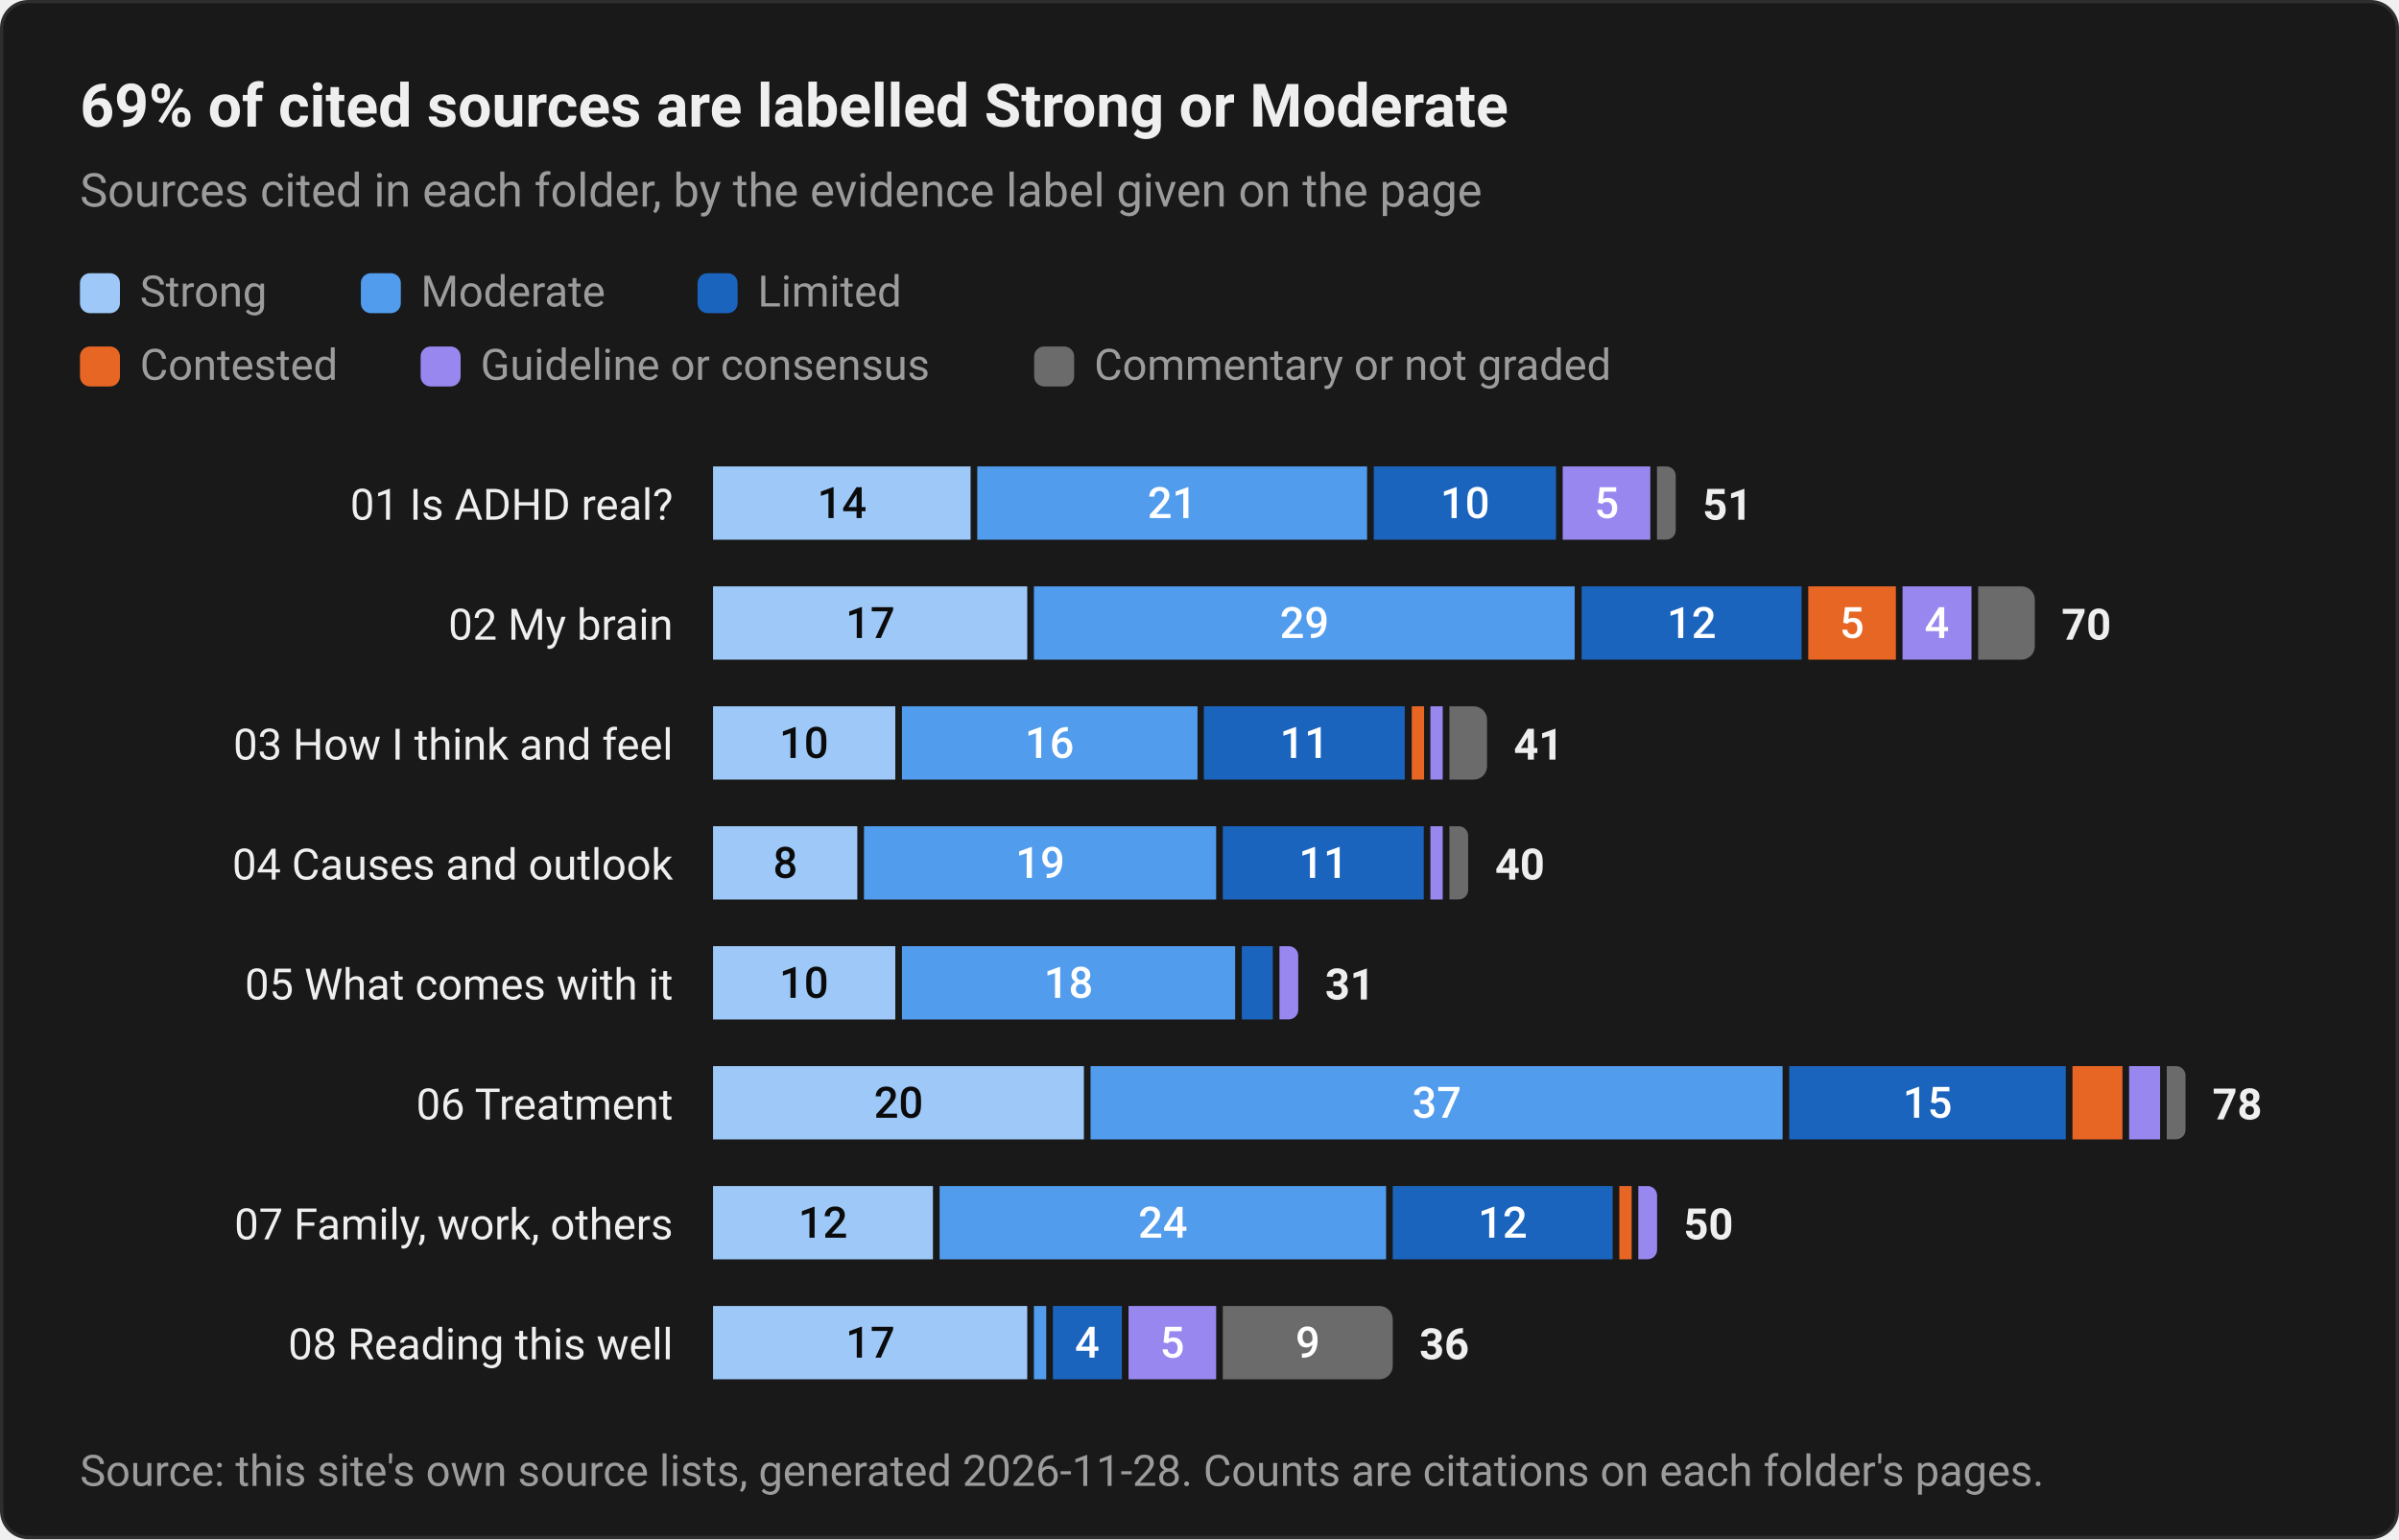
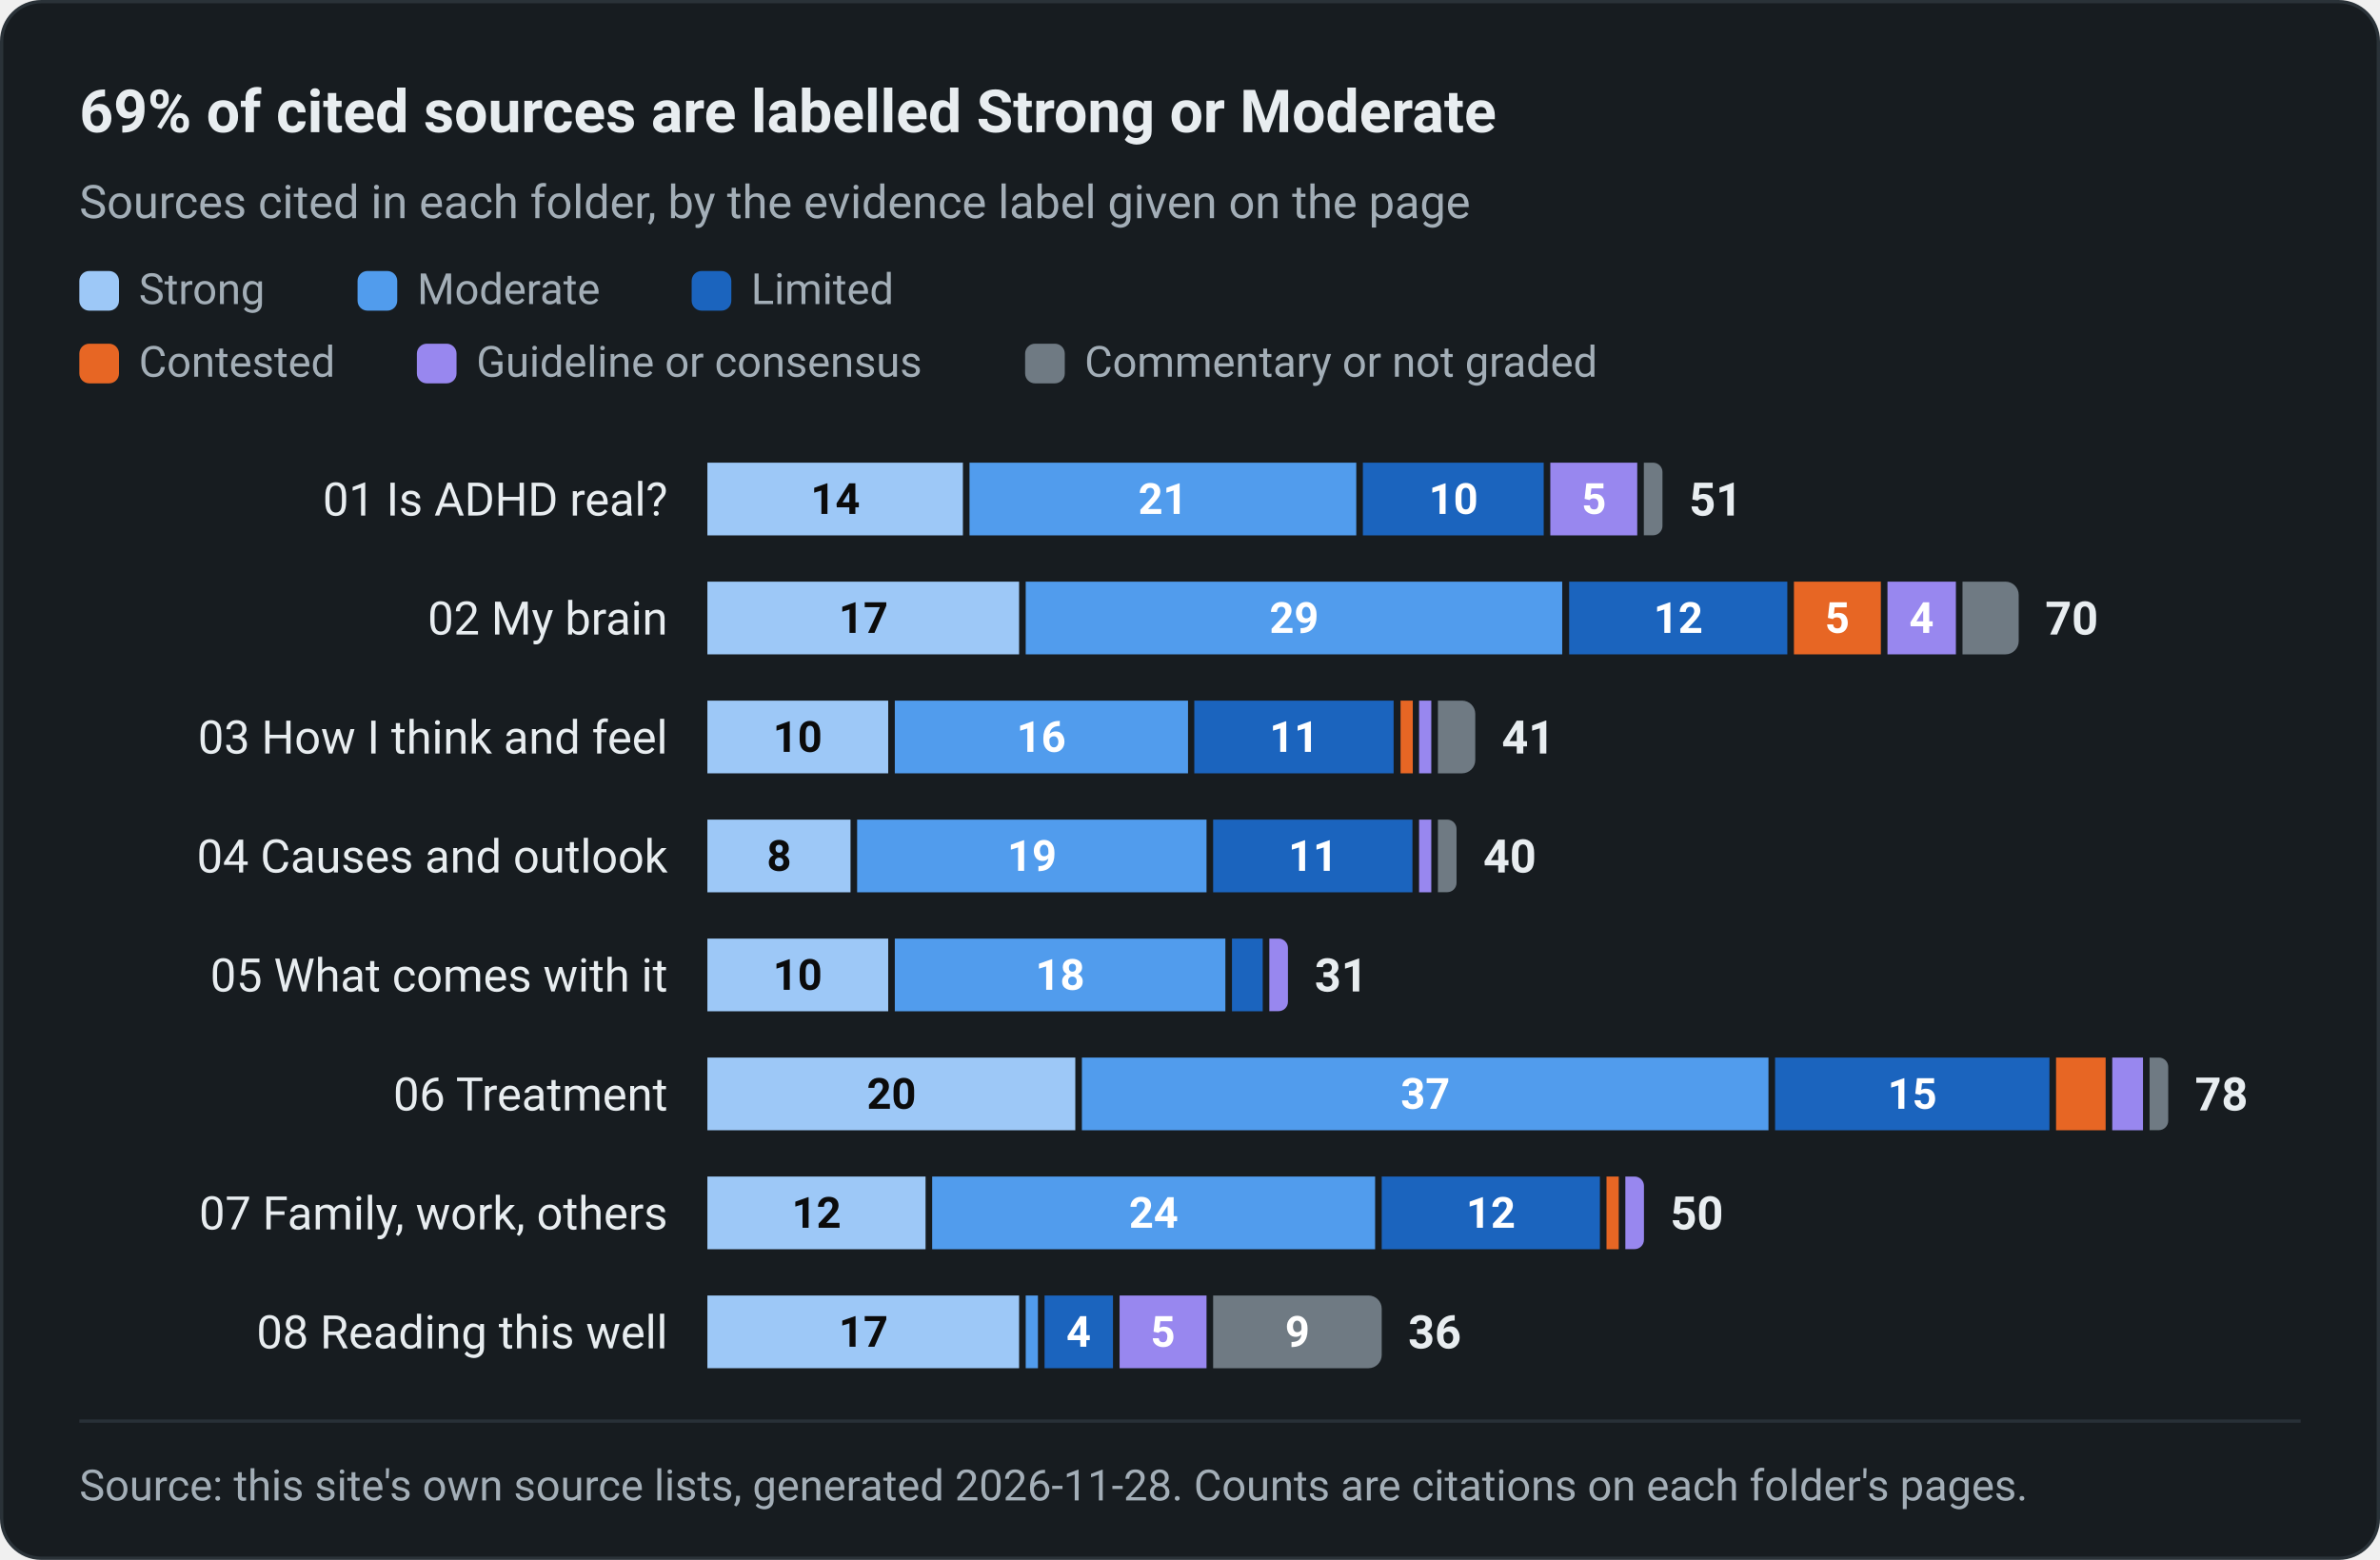
- <svg xmlns="http://www.w3.org/2000/svg" viewBox="0 0 720 462" width="720" height="462" role="img" aria-labelledby="t d" font-family="system-ui, -apple-system, &quot;Segoe UI&quot;, Roboto, sans-serif">
-   <rect x="0.5" y="0.5" width="719" height="461" rx="8" fill="#191919" stroke="#2e2e2e" />
-   <text x="24.0" y="38.0" font-size="18" font-weight="600" fill="#efefef" text-anchor="start">69% of cited sources are labelled Strong or Moderate</text>
-   <text x="24.0" y="62.0" font-size="14" font-weight="400" fill="#9c9c9c" text-anchor="start">Sources cited in each folder, by the evidence label given on the page</text>
+ <svg xmlns="http://www.w3.org/2000/svg" viewBox="0 0 720 472" width="720" height="472" role="img" aria-labelledby="t d" font-family="system-ui, -apple-system, &quot;Segoe UI&quot;, Roboto, sans-serif">
+   <rect x="0.5" y="0.5" width="719" height="471" rx="12" fill="#171c20" stroke="#2a3238" stroke-width="1" />
+   <text x="24.0" y="40.0" font-size="18" font-weight="600" fill="#e8edf0" text-anchor="start">69% of cited sources are labelled Strong or Moderate</text>
+   <text x="24.0" y="66.0" font-size="14" font-weight="400" fill="#a3aeb7" text-anchor="start">Sources cited in each folder, by the evidence label given on the page</text>
  <rect x="24" y="82" width="12" height="12" rx="3" fill="#9dc8f7" />
-   <text x="42.0" y="92.0" font-size="13" font-weight="400" fill="#9c9c9c" text-anchor="start">Strong</text>
-   <rect x="108.3" y="82" width="12" height="12" rx="3" fill="#519ced" />
-   <text x="126.3" y="92.0" font-size="13" font-weight="400" fill="#9c9c9c" text-anchor="start">Moderate</text>
-   <rect x="209.37" y="82" width="12" height="12" rx="3" fill="#1b64be" />
-   <text x="227.4" y="92.0" font-size="13" font-weight="400" fill="#9c9c9c" text-anchor="start">Limited</text>
+   <text x="42.0" y="92.0" font-size="13" font-weight="400" fill="#a3aeb7" text-anchor="start">Strong</text>
+   <rect x="108.17" y="82" width="12" height="12" rx="3" fill="#519ced" />
+   <text x="126.2" y="92.0" font-size="13" font-weight="400" fill="#a3aeb7" text-anchor="start">Moderate</text>
+   <rect x="209.24" y="82" width="12" height="12" rx="3" fill="#1b64be" />
+   <text x="227.2" y="92.0" font-size="13" font-weight="400" fill="#a3aeb7" text-anchor="start">Limited</text>
  <rect x="24" y="104" width="12" height="12" rx="3" fill="#e76624" />
-   <text x="42.0" y="114.0" font-size="13" font-weight="400" fill="#9c9c9c" text-anchor="start">Contested</text>
-   <rect x="126.24" y="104" width="12" height="12" rx="3" fill="#9887ef" />
-   <text x="144.2" y="114.0" font-size="13" font-weight="400" fill="#9c9c9c" text-anchor="start">Guideline or consensus</text>
-   <rect x="310.38" y="104" width="12" height="12" rx="3" fill="#6b6b6b" />
-   <text x="328.4" y="114.0" font-size="13" font-weight="400" fill="#9c9c9c" text-anchor="start">Commentary or not graded</text>
-   <text x="202.0" y="156.0" font-size="13" font-weight="400" fill="#efefef" text-anchor="end">01  Is ADHD real?</text>
+   <text x="42.0" y="114.0" font-size="13" font-weight="400" fill="#a3aeb7" text-anchor="start">Contested</text>
+   <rect x="126.11" y="104" width="12" height="12" rx="3" fill="#9887ef" />
+   <text x="144.1" y="114.0" font-size="13" font-weight="400" fill="#a3aeb7" text-anchor="start">Guideline or consensus</text>
+   <rect x="310.12" y="104" width="12" height="12" rx="3" fill="#6f7a83" />
+   <text x="328.1" y="114.0" font-size="13" font-weight="400" fill="#a3aeb7" text-anchor="start">Commentary or not graded</text>
+   <text x="202.0" y="156.0" font-size="14" font-weight="400" fill="#e8edf0" text-anchor="end">01  Is ADHD real?</text>
  <path d="M214.0,140.0 h77.3 a0,0 0 0 1 0,0 v22.0 a0,0 0 0 1 0,0 h-77.3 z" fill="#9dc8f7" />
-   <text x="252.7" y="155.5" font-size="13" font-weight="500" fill="#0b0b0b" text-anchor="middle">14</text>
+   <text x="252.7" y="155.5" font-size="13" font-weight="600" fill="#0b0b0b" text-anchor="middle">14</text>
  <path d="M293.3,140.0 h117.0 a0,0 0 0 1 0,0 v22.0 a0,0 0 0 1 0,0 h-117.0 z" fill="#519ced" />
-   <text x="351.8" y="155.5" font-size="13" font-weight="500" fill="#ffffff" text-anchor="middle">21</text>
+   <text x="351.8" y="155.5" font-size="13" font-weight="600" fill="#ffffff" text-anchor="middle">21</text>
  <path d="M412.3,140.0 h54.7 a0,0 0 0 1 0,0 v22.0 a0,0 0 0 1 0,0 h-54.7 z" fill="#1b64be" />
-   <text x="439.7" y="155.5" font-size="13" font-weight="500" fill="#ffffff" text-anchor="middle">10</text>
+   <text x="439.7" y="155.5" font-size="13" font-weight="600" fill="#ffffff" text-anchor="middle">10</text>
  <path d="M469.0,140.0 h26.3 a0,0 0 0 1 0,0 v22.0 a0,0 0 0 1 0,0 h-26.3 z" fill="#9887ef" />
-   <text x="482.2" y="155.5" font-size="13" font-weight="500" fill="#ffffff" text-anchor="middle">5</text>
-   <path d="M497.3,140.0 h2.8 a2.833,2.833 0 0 1 2.833,2.833 v16.3 a2.833,2.833 0 0 1 -2.833,2.833 h-2.8 z" fill="#6b6b6b" />
-   <text x="511.0" y="156.0" font-size="13" font-weight="600" fill="#efefef" text-anchor="start">51</text>
-   <text x="202.0" y="192.0" font-size="13" font-weight="400" fill="#efefef" text-anchor="end">02  My brain</text>
+   <text x="482.2" y="155.5" font-size="13" font-weight="600" fill="#ffffff" text-anchor="middle">5</text>
+   <path d="M497.3,140.0 h2.8 a2.833,2.833 0 0 1 2.833,2.833 v16.3 a2.833,2.833 0 0 1 -2.833,2.833 h-2.8 z" fill="#6f7a83" />
+   <text x="511.0" y="156.0" font-size="14" font-weight="600" fill="#e8edf0" text-anchor="start">51</text>
+   <text x="202.0" y="192.0" font-size="14" font-weight="400" fill="#e8edf0" text-anchor="end">02  My brain</text>
  <path d="M214.0,176.0 h94.3 a0,0 0 0 1 0,0 v22.0 a0,0 0 0 1 0,0 h-94.3 z" fill="#9dc8f7" />
-   <text x="261.2" y="191.5" font-size="13" font-weight="500" fill="#0b0b0b" text-anchor="middle">17</text>
+   <text x="261.2" y="191.5" font-size="13" font-weight="600" fill="#0b0b0b" text-anchor="middle">17</text>
  <path d="M310.3,176.0 h162.3 a0,0 0 0 1 0,0 v22.0 a0,0 0 0 1 0,0 h-162.3 z" fill="#519ced" />
-   <text x="391.5" y="191.5" font-size="13" font-weight="500" fill="#ffffff" text-anchor="middle">29</text>
+   <text x="391.5" y="191.5" font-size="13" font-weight="600" fill="#ffffff" text-anchor="middle">29</text>
  <path d="M474.7,176.0 h66.0 a0,0 0 0 1 0,0 v22.0 a0,0 0 0 1 0,0 h-66.0 z" fill="#1b64be" />
-   <text x="507.7" y="191.5" font-size="13" font-weight="500" fill="#ffffff" text-anchor="middle">12</text>
+   <text x="507.7" y="191.5" font-size="13" font-weight="600" fill="#ffffff" text-anchor="middle">12</text>
  <path d="M542.7,176.0 h26.3 a0,0 0 0 1 0,0 v22.0 a0,0 0 0 1 0,0 h-26.3 z" fill="#e76624" />
-   <text x="555.8" y="191.5" font-size="13" font-weight="500" fill="#ffffff" text-anchor="middle">5</text>
+   <text x="555.8" y="191.5" font-size="13" font-weight="600" fill="#ffffff" text-anchor="middle">5</text>
  <path d="M571.0,176.0 h20.7 a0,0 0 0 1 0,0 v22.0 a0,0 0 0 1 0,0 h-20.7 z" fill="#9887ef" />
-   <text x="581.3" y="191.5" font-size="13" font-weight="500" fill="#ffffff" text-anchor="middle">4</text>
-   <path d="M593.7,176.0 h13.0 a4,4 0 0 1 4,4 v14.0 a4,4 0 0 1 -4,4 h-13.0 z" fill="#6b6b6b" />
-   <text x="618.7" y="192.0" font-size="13" font-weight="600" fill="#efefef" text-anchor="start">70</text>
-   <text x="202.0" y="228.0" font-size="13" font-weight="400" fill="#efefef" text-anchor="end">03  How I think and feel</text>
+   <text x="581.3" y="191.5" font-size="13" font-weight="600" fill="#ffffff" text-anchor="middle">4</text>
+   <path d="M593.7,176.0 h13.0 a4,4 0 0 1 4,4 v14.0 a4,4 0 0 1 -4,4 h-13.0 z" fill="#6f7a83" />
+   <text x="618.7" y="192.0" font-size="14" font-weight="600" fill="#e8edf0" text-anchor="start">70</text>
+   <text x="202.0" y="228.0" font-size="14" font-weight="400" fill="#e8edf0" text-anchor="end">03  How I think and feel</text>
  <path d="M214.0,212.0 h54.7 a0,0 0 0 1 0,0 v22.0 a0,0 0 0 1 0,0 h-54.7 z" fill="#9dc8f7" />
-   <text x="241.3" y="227.5" font-size="13" font-weight="500" fill="#0b0b0b" text-anchor="middle">10</text>
+   <text x="241.3" y="227.5" font-size="13" font-weight="600" fill="#0b0b0b" text-anchor="middle">10</text>
  <path d="M270.7,212.0 h88.7 a0,0 0 0 1 0,0 v22.0 a0,0 0 0 1 0,0 h-88.7 z" fill="#519ced" />
-   <text x="315.0" y="227.5" font-size="13" font-weight="500" fill="#ffffff" text-anchor="middle">16</text>
+   <text x="315.0" y="227.5" font-size="13" font-weight="600" fill="#ffffff" text-anchor="middle">16</text>
  <path d="M361.3,212.0 h60.3 a0,0 0 0 1 0,0 v22.0 a0,0 0 0 1 0,0 h-60.3 z" fill="#1b64be" />
-   <text x="391.5" y="227.5" font-size="13" font-weight="500" fill="#ffffff" text-anchor="middle">11</text>
+   <text x="391.5" y="227.5" font-size="13" font-weight="600" fill="#ffffff" text-anchor="middle">11</text>
  <path d="M423.7,212.0 h3.7 a0,0 0 0 1 0,0 v22.0 a0,0 0 0 1 0,0 h-3.7 z" fill="#e76624" />
  <path d="M429.3,212.0 h3.7 a0,0 0 0 1 0,0 v22.0 a0,0 0 0 1 0,0 h-3.7 z" fill="#9887ef" />
-   <path d="M435.0,212.0 h7.3 a4,4 0 0 1 4,4 v14.0 a4,4 0 0 1 -4,4 h-7.3 z" fill="#6b6b6b" />
-   <text x="454.3" y="228.0" font-size="13" font-weight="600" fill="#efefef" text-anchor="start">41</text>
-   <text x="202.0" y="264.0" font-size="13" font-weight="400" fill="#efefef" text-anchor="end">04  Causes and outlook</text>
+   <path d="M435.0,212.0 h7.3 a4,4 0 0 1 4,4 v14.0 a4,4 0 0 1 -4,4 h-7.3 z" fill="#6f7a83" />
+   <text x="454.3" y="228.0" font-size="14" font-weight="600" fill="#e8edf0" text-anchor="start">41</text>
+   <text x="202.0" y="264.0" font-size="14" font-weight="400" fill="#e8edf0" text-anchor="end">04  Causes and outlook</text>
  <path d="M214.0,248.0 h43.3 a0,0 0 0 1 0,0 v22.0 a0,0 0 0 1 0,0 h-43.3 z" fill="#9dc8f7" />
-   <text x="235.7" y="263.5" font-size="13" font-weight="500" fill="#0b0b0b" text-anchor="middle">8</text>
+   <text x="235.7" y="263.5" font-size="13" font-weight="600" fill="#0b0b0b" text-anchor="middle">8</text>
  <path d="M259.3,248.0 h105.7 a0,0 0 0 1 0,0 v22.0 a0,0 0 0 1 0,0 h-105.7 z" fill="#519ced" />
-   <text x="312.2" y="263.5" font-size="13" font-weight="500" fill="#ffffff" text-anchor="middle">19</text>
+   <text x="312.2" y="263.5" font-size="13" font-weight="600" fill="#ffffff" text-anchor="middle">19</text>
  <path d="M367.0,248.0 h60.3 a0,0 0 0 1 0,0 v22.0 a0,0 0 0 1 0,0 h-60.3 z" fill="#1b64be" />
-   <text x="397.2" y="263.5" font-size="13" font-weight="500" fill="#ffffff" text-anchor="middle">11</text>
+   <text x="397.2" y="263.5" font-size="13" font-weight="600" fill="#ffffff" text-anchor="middle">11</text>
  <path d="M429.3,248.0 h3.7 a0,0 0 0 1 0,0 v22.0 a0,0 0 0 1 0,0 h-3.7 z" fill="#9887ef" />
-   <path d="M435.0,248.0 h2.8 a2.833,2.833 0 0 1 2.833,2.833 v16.3 a2.833,2.833 0 0 1 -2.833,2.833 h-2.8 z" fill="#6b6b6b" />
-   <text x="448.7" y="264.0" font-size="13" font-weight="600" fill="#efefef" text-anchor="start">40</text>
-   <text x="202.0" y="300.0" font-size="13" font-weight="400" fill="#efefef" text-anchor="end">05  What comes with it</text>
+   <path d="M435.0,248.0 h2.8 a2.833,2.833 0 0 1 2.833,2.833 v16.3 a2.833,2.833 0 0 1 -2.833,2.833 h-2.8 z" fill="#6f7a83" />
+   <text x="448.7" y="264.0" font-size="14" font-weight="600" fill="#e8edf0" text-anchor="start">40</text>
+   <text x="202.0" y="300.0" font-size="14" font-weight="400" fill="#e8edf0" text-anchor="end">05  What comes with it</text>
  <path d="M214.0,284.0 h54.7 a0,0 0 0 1 0,0 v22.0 a0,0 0 0 1 0,0 h-54.7 z" fill="#9dc8f7" />
-   <text x="241.3" y="299.5" font-size="13" font-weight="500" fill="#0b0b0b" text-anchor="middle">10</text>
+   <text x="241.3" y="299.5" font-size="13" font-weight="600" fill="#0b0b0b" text-anchor="middle">10</text>
  <path d="M270.7,284.0 h100.0 a0,0 0 0 1 0,0 v22.0 a0,0 0 0 1 0,0 h-100.0 z" fill="#519ced" />
-   <text x="320.7" y="299.5" font-size="13" font-weight="500" fill="#ffffff" text-anchor="middle">18</text>
+   <text x="320.7" y="299.5" font-size="13" font-weight="600" fill="#ffffff" text-anchor="middle">18</text>
  <path d="M372.7,284.0 h9.3 a0,0 0 0 1 0,0 v22.0 a0,0 0 0 1 0,0 h-9.3 z" fill="#1b64be" />
  <path d="M384.0,284.0 h2.8 a2.833,2.833 0 0 1 2.833,2.833 v16.3 a2.833,2.833 0 0 1 -2.833,2.833 h-2.8 z" fill="#9887ef" />
-   <text x="397.7" y="300.0" font-size="13" font-weight="600" fill="#efefef" text-anchor="start">31</text>
-   <text x="202.0" y="336.0" font-size="13" font-weight="400" fill="#efefef" text-anchor="end">06  Treatment</text>
+   <text x="397.7" y="300.0" font-size="14" font-weight="600" fill="#e8edf0" text-anchor="start">31</text>
+   <text x="202.0" y="336.0" font-size="14" font-weight="400" fill="#e8edf0" text-anchor="end">06  Treatment</text>
  <path d="M214.0,320.0 h111.3 a0,0 0 0 1 0,0 v22.0 a0,0 0 0 1 0,0 h-111.3 z" fill="#9dc8f7" />
-   <text x="269.7" y="335.5" font-size="13" font-weight="500" fill="#0b0b0b" text-anchor="middle">20</text>
+   <text x="269.7" y="335.5" font-size="13" font-weight="600" fill="#0b0b0b" text-anchor="middle">20</text>
  <path d="M327.3,320.0 h207.7 a0,0 0 0 1 0,0 v22.0 a0,0 0 0 1 0,0 h-207.7 z" fill="#519ced" />
-   <text x="431.2" y="335.5" font-size="13" font-weight="500" fill="#ffffff" text-anchor="middle">37</text>
+   <text x="431.2" y="335.5" font-size="13" font-weight="600" fill="#ffffff" text-anchor="middle">37</text>
  <path d="M537.0,320.0 h83.0 a0,0 0 0 1 0,0 v22.0 a0,0 0 0 1 0,0 h-83.0 z" fill="#1b64be" />
-   <text x="578.5" y="335.5" font-size="13" font-weight="500" fill="#ffffff" text-anchor="middle">15</text>
+   <text x="578.5" y="335.5" font-size="13" font-weight="600" fill="#ffffff" text-anchor="middle">15</text>
  <path d="M622.0,320.0 h15.0 a0,0 0 0 1 0,0 v22.0 a0,0 0 0 1 0,0 h-15.0 z" fill="#e76624" />
  <path d="M639.0,320.0 h9.3 a0,0 0 0 1 0,0 v22.0 a0,0 0 0 1 0,0 h-9.3 z" fill="#9887ef" />
-   <path d="M650.3,320.0 h2.8 a2.833,2.833 0 0 1 2.833,2.833 v16.3 a2.833,2.833 0 0 1 -2.833,2.833 h-2.8 z" fill="#6b6b6b" />
-   <text x="664.0" y="336.0" font-size="13" font-weight="600" fill="#efefef" text-anchor="start">78</text>
-   <text x="202.0" y="372.0" font-size="13" font-weight="400" fill="#efefef" text-anchor="end">07  Family, work, others</text>
+   <path d="M650.3,320.0 h2.8 a2.833,2.833 0 0 1 2.833,2.833 v16.3 a2.833,2.833 0 0 1 -2.833,2.833 h-2.8 z" fill="#6f7a83" />
+   <text x="664.0" y="336.0" font-size="14" font-weight="600" fill="#e8edf0" text-anchor="start">78</text>
+   <text x="202.0" y="372.0" font-size="14" font-weight="400" fill="#e8edf0" text-anchor="end">07  Family, work, others</text>
  <path d="M214.0,356.0 h66.0 a0,0 0 0 1 0,0 v22.0 a0,0 0 0 1 0,0 h-66.0 z" fill="#9dc8f7" />
-   <text x="247.0" y="371.5" font-size="13" font-weight="500" fill="#0b0b0b" text-anchor="middle">12</text>
+   <text x="247.0" y="371.5" font-size="13" font-weight="600" fill="#0b0b0b" text-anchor="middle">12</text>
  <path d="M282.0,356.0 h134.0 a0,0 0 0 1 0,0 v22.0 a0,0 0 0 1 0,0 h-134.0 z" fill="#519ced" />
-   <text x="349.0" y="371.5" font-size="13" font-weight="500" fill="#ffffff" text-anchor="middle">24</text>
+   <text x="349.0" y="371.5" font-size="13" font-weight="600" fill="#ffffff" text-anchor="middle">24</text>
  <path d="M418.0,356.0 h66.0 a0,0 0 0 1 0,0 v22.0 a0,0 0 0 1 0,0 h-66.0 z" fill="#1b64be" />
-   <text x="451.0" y="371.5" font-size="13" font-weight="500" fill="#ffffff" text-anchor="middle">12</text>
+   <text x="451.0" y="371.5" font-size="13" font-weight="600" fill="#ffffff" text-anchor="middle">12</text>
  <path d="M486.0,356.0 h3.7 a0,0 0 0 1 0,0 v22.0 a0,0 0 0 1 0,0 h-3.7 z" fill="#e76624" />
  <path d="M491.7,356.0 h2.8 a2.833,2.833 0 0 1 2.833,2.833 v16.3 a2.833,2.833 0 0 1 -2.833,2.833 h-2.8 z" fill="#9887ef" />
-   <text x="505.3" y="372.0" font-size="13" font-weight="600" fill="#efefef" text-anchor="start">50</text>
-   <text x="202.0" y="408.0" font-size="13" font-weight="400" fill="#efefef" text-anchor="end">08  Reading this well</text>
+   <text x="505.3" y="372.0" font-size="14" font-weight="600" fill="#e8edf0" text-anchor="start">50</text>
+   <text x="202.0" y="408.0" font-size="14" font-weight="400" fill="#e8edf0" text-anchor="end">08  Reading this well</text>
  <path d="M214.0,392.0 h94.3 a0,0 0 0 1 0,0 v22.0 a0,0 0 0 1 0,0 h-94.3 z" fill="#9dc8f7" />
-   <text x="261.2" y="407.5" font-size="13" font-weight="500" fill="#0b0b0b" text-anchor="middle">17</text>
+   <text x="261.2" y="407.5" font-size="13" font-weight="600" fill="#0b0b0b" text-anchor="middle">17</text>
  <path d="M310.3,392.0 h3.7 a0,0 0 0 1 0,0 v22.0 a0,0 0 0 1 0,0 h-3.7 z" fill="#519ced" />
  <path d="M316.0,392.0 h20.7 a0,0 0 0 1 0,0 v22.0 a0,0 0 0 1 0,0 h-20.7 z" fill="#1b64be" />
-   <text x="326.3" y="407.5" font-size="13" font-weight="500" fill="#ffffff" text-anchor="middle">4</text>
+   <text x="326.3" y="407.5" font-size="13" font-weight="600" fill="#ffffff" text-anchor="middle">4</text>
  <path d="M338.7,392.0 h26.3 a0,0 0 0 1 0,0 v22.0 a0,0 0 0 1 0,0 h-26.3 z" fill="#9887ef" />
-   <text x="351.8" y="407.5" font-size="13" font-weight="500" fill="#ffffff" text-anchor="middle">5</text>
-   <path d="M367.0,392.0 h47.0 a4,4 0 0 1 4,4 v14.0 a4,4 0 0 1 -4,4 h-47.0 z" fill="#6b6b6b" />
-   <text x="392.5" y="407.5" font-size="13" font-weight="500" fill="#ffffff" text-anchor="middle">9</text>
-   <text x="426.0" y="408.0" font-size="13" font-weight="600" fill="#efefef" text-anchor="start">36</text>
-   <text x="24.0" y="446.0" font-size="13" font-weight="400" fill="#9c9c9c" text-anchor="start">Source: this site's own source lists, generated 2026-11-28. Counts are citations on each folder's pages.</text>
+   <text x="351.8" y="407.5" font-size="13" font-weight="600" fill="#ffffff" text-anchor="middle">5</text>
+   <path d="M367.0,392.0 h47.0 a4,4 0 0 1 4,4 v14.0 a4,4 0 0 1 -4,4 h-47.0 z" fill="#6f7a83" />
+   <text x="392.5" y="407.5" font-size="13" font-weight="600" fill="#ffffff" text-anchor="middle">9</text>
+   <text x="426.0" y="408.0" font-size="14" font-weight="600" fill="#e8edf0" text-anchor="start">36</text>
+   <line x1="24" x2="696" y1="430.0" y2="430.0" stroke="#283037" stroke-width="1" />
+   <text x="24.0" y="454.0" font-size="13" font-weight="400" fill="#a3aeb7" text-anchor="start">Source: this site's own source lists, generated 2026-11-28. Counts are citations on each folder's pages.</text>
</svg>
